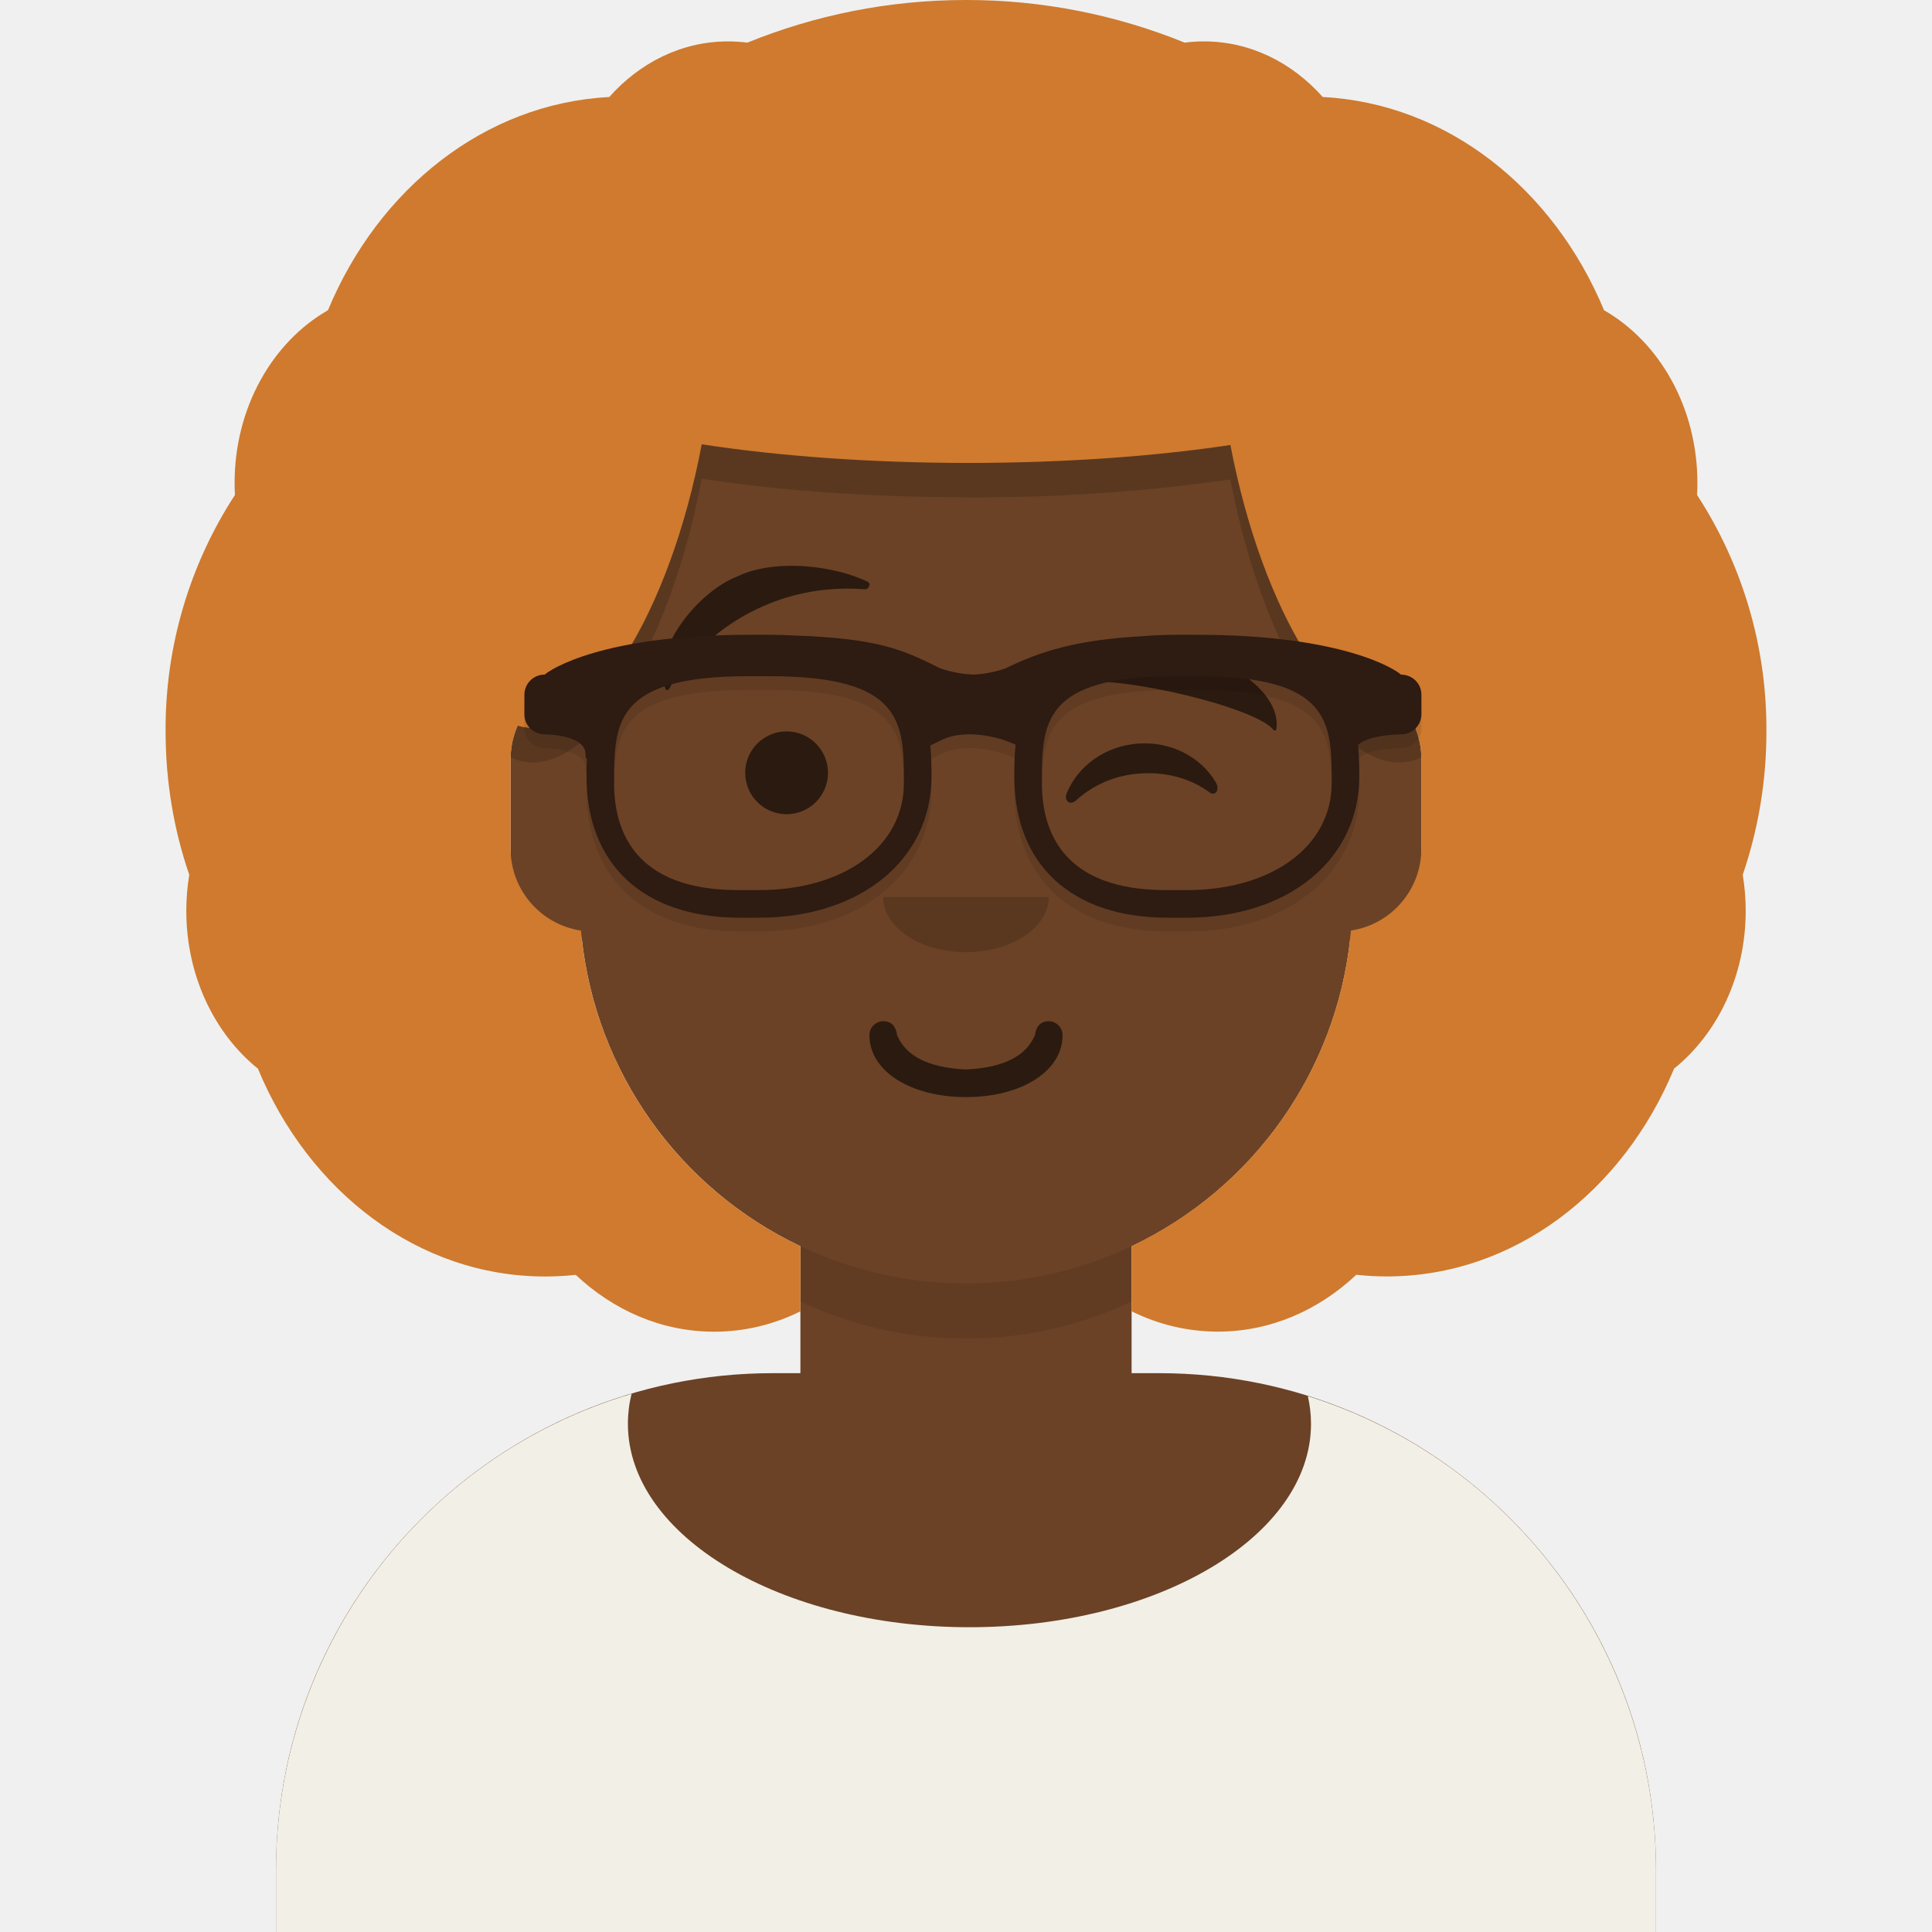
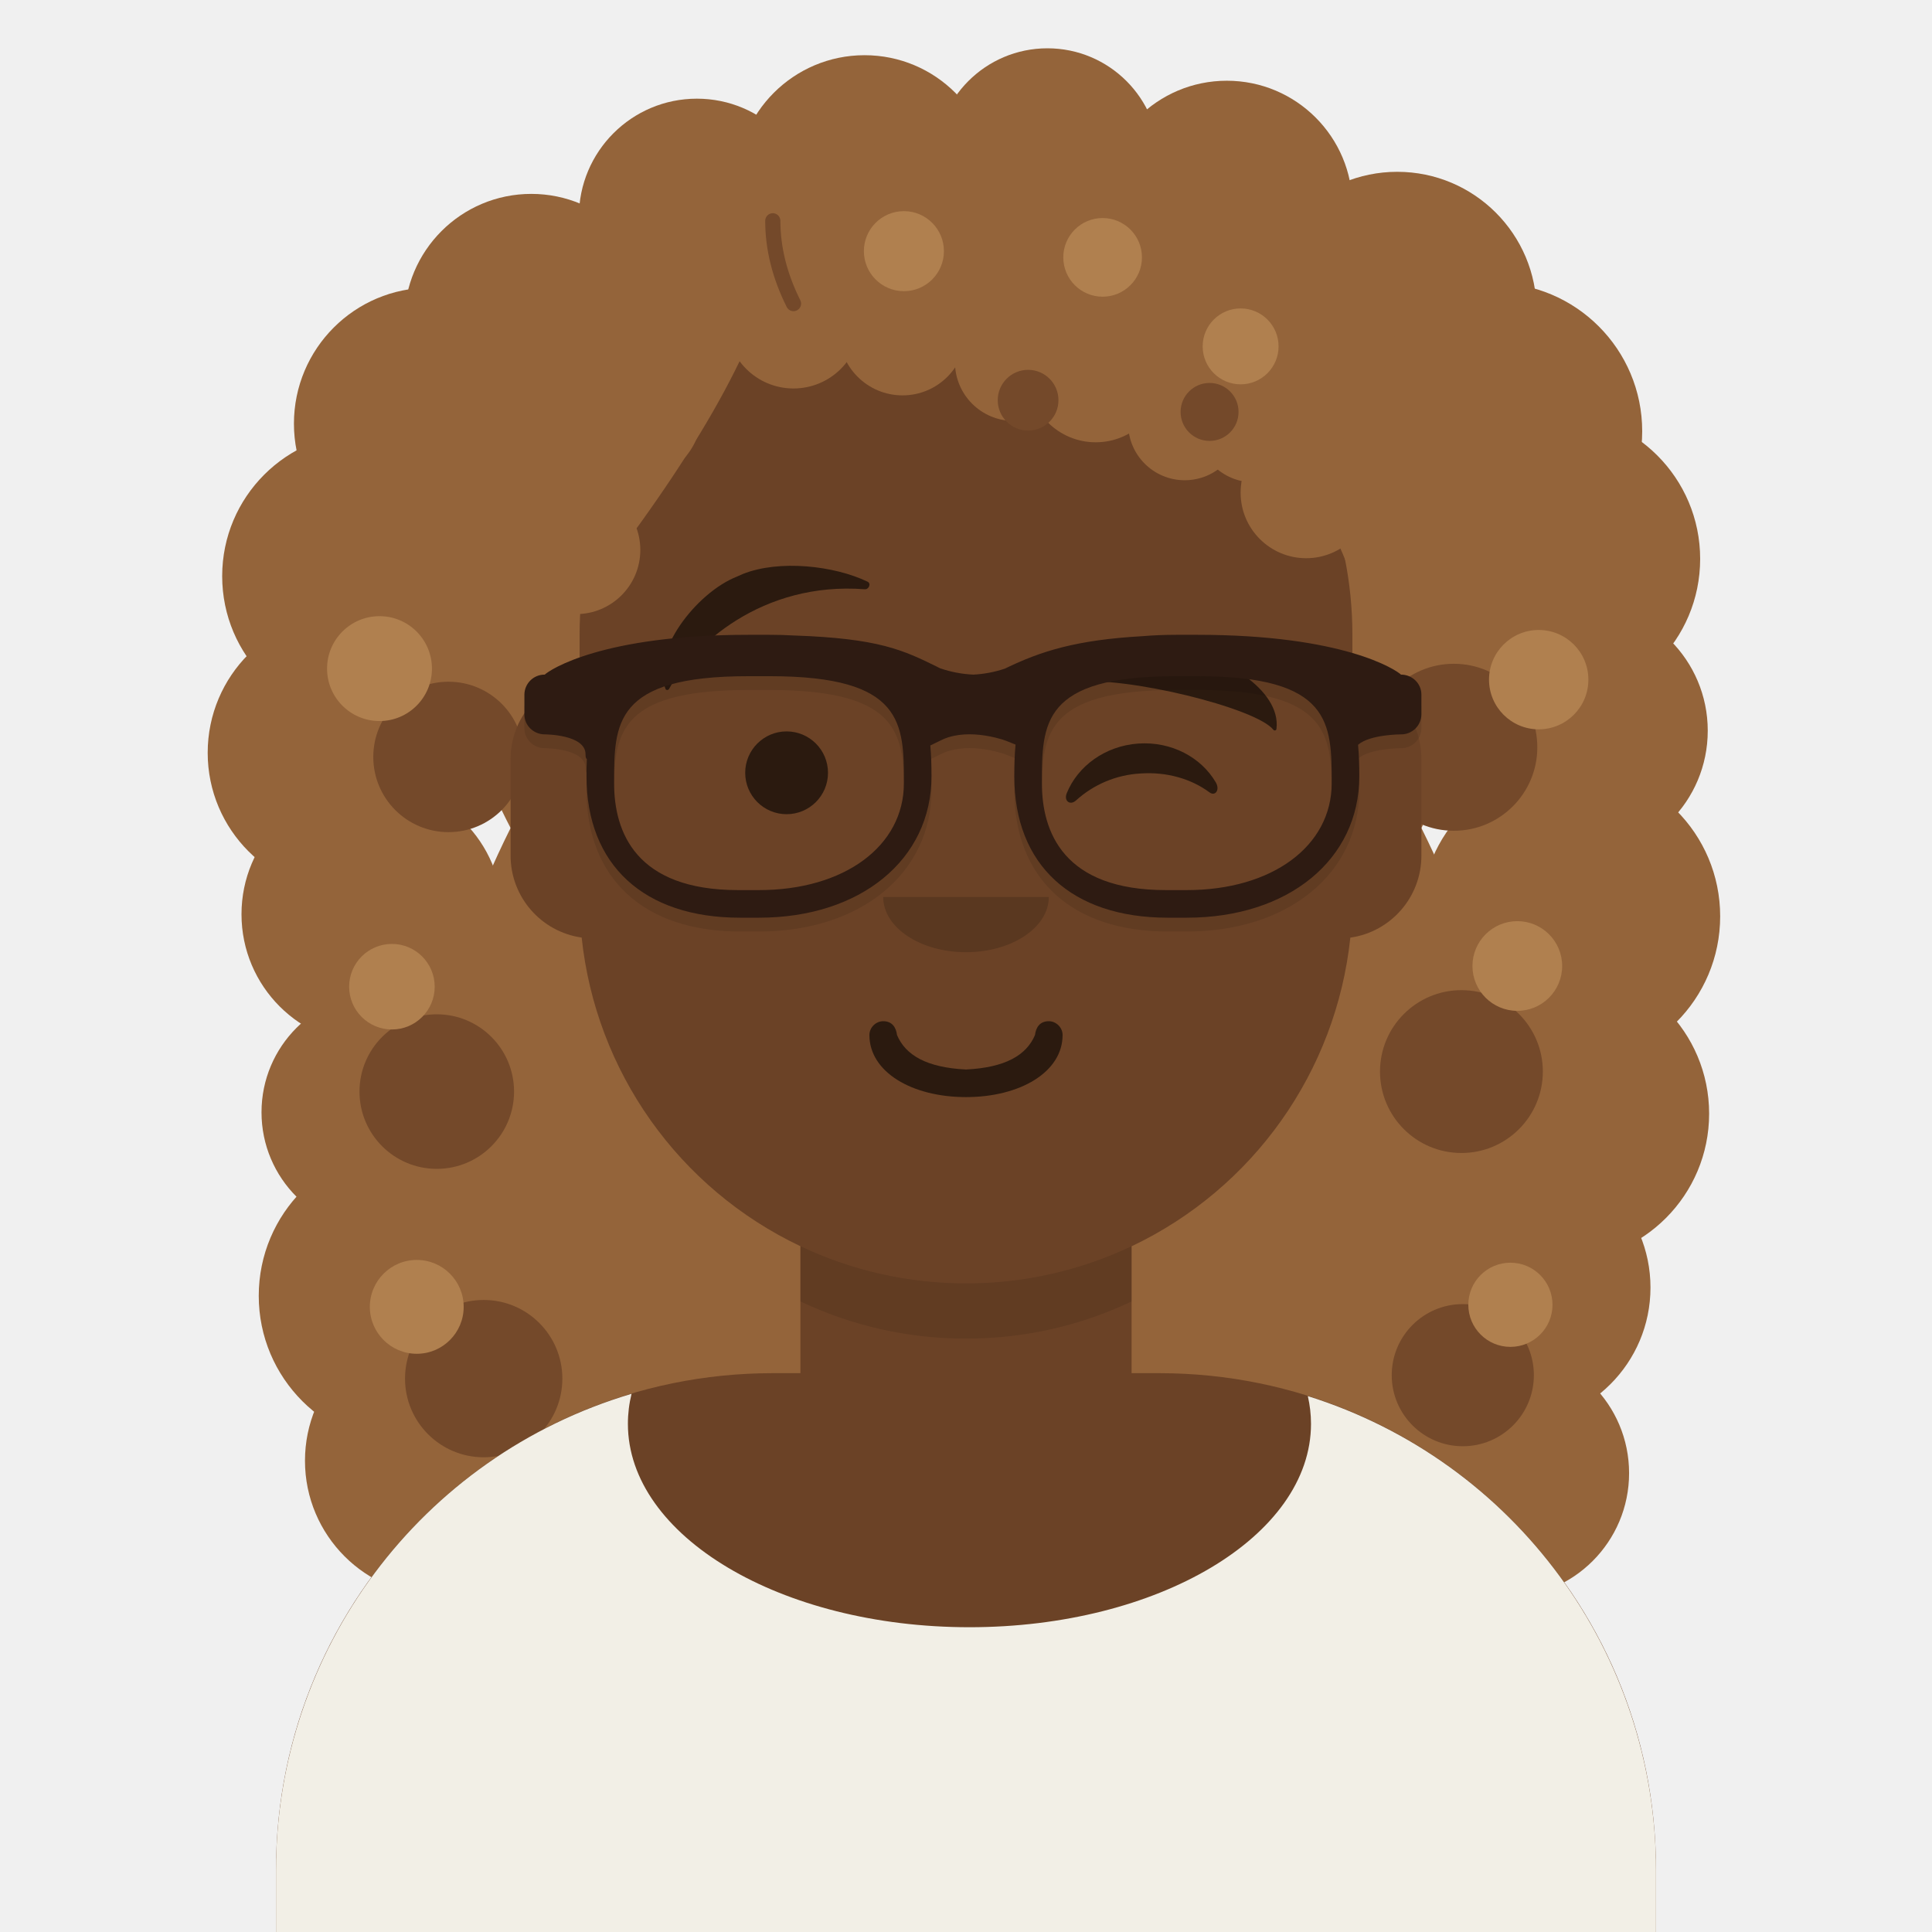
<svg xmlns="http://www.w3.org/2000/svg" viewBox="0 0 280 280" fill="none" shape-rendering="auto" width="280" height="280">
  <mask id="viewboxMask">
    <rect width="280" height="280" rx="0" ry="0" x="0" y="0" fill="#fff" />
  </mask>
  <g mask="url(#viewboxMask)">
+     <g id="hair-back">
+       <path d="M74 120 C48 70 82 28 140 28 C198 28 232 70 206 120 C226 160 224 205 210 232 L70 232 C56 205 54 160 74 120Z" fill="#94643a" />
+       <circle cx="77.0" cy="46.5" r="18.4" fill="#94643a" />
+       <circle cx="62.3" cy="61.4" r="19.7" fill="#94643a" />
+       <circle cx="53.0" cy="83.5" r="20.8" fill="#94643a" />
+       <circle cx="50.3" cy="109.1" r="20.2" fill="#94643a" />
+       <circle cx="53.9" cy="132.5" r="18.9" fill="#94643a" />
+       <circle cx="55.2" cy="161.2" r="17.3" fill="#94643a" />
+       <circle cx="59.1" cy="187.8" r="21.6" fill="#94643a" />
+       <circle cx="63.8" cy="211.7" r="19.6" fill="#94643a" />
+       <circle cx="202.5" cy="45.1" r="20.2" fill="#94643a" />
+       <circle cx="216.5" cy="62.5" r="21.5" fill="#94643a" />
+       <circle cx="225.2" cy="81.0" r="21.2" fill="#94643a" />
+       <circle cx="229.0" cy="105.9" r="18.5" fill="#94643a" />
+       <circle cx="227.6" cy="132.8" r="21.7" fill="#94643a" />
+       <circle cx="226.3" cy="161.4" r="21.4" fill="#94643a" />
+       <circle cx="219.4" cy="186.6" r="19.8" fill="#94643a" />
+       <circle cx="218.1" cy="213.5" r="18.0" fill="#94643a" />
+       <circle cx="101.0" cy="31.4" r="17.1" fill="#94643a" />
+       <circle cx="125.3" cy="26.6" r="18.6" fill="#94643a" />
+       <circle cx="151.8" cy="23.2" r="16.2" fill="#94643a" />
+       <circle cx="177.8" cy="29.9" r="18.2" fill="#94643a" />
+       <circle cx="65.0" cy="109.7" r="10.9" fill="#74492a" />
+       <circle cx="63.3" cy="158.2" r="11.2" fill="#74492a" />
+       <circle cx="70.1" cy="199.8" r="11.4" fill="#74492a" />
+       <circle cx="210.7" cy="108.3" r="12.1" fill="#74492a" />
+       <circle cx="211.8" cy="155.3" r="11.8" fill="#74492a" />
+       <circle cx="212.0" cy="199.3" r="10.3" fill="#74492a" />
+       <circle cx="55.0" cy="96.9" r="7.6" fill="#b0804f" />
+       <circle cx="56.8" cy="143.0" r="6.2" fill="#b0804f" />
+       <circle cx="60.4" cy="189.4" r="6.8" fill="#b0804f" />
+       <circle cx="223.0" cy="98.5" r="7.2" fill="#b0804f" />
+       <circle cx="219.9" cy="140.0" r="6.5" fill="#b0804f" />
+       <circle cx="218.9" cy="189.1" r="6.1" fill="#b0804f" />
+     </g>
    <g transform="translate(8)">
      <path d="M132 36a56 56 0 0 0-56 56v6.17A12 12 0 0 0 66 110v14a12 12 0 0 0 10.3 11.88 56.04 56.04 0 0 0 31.7 44.73v18.4h-4a72 72 0 0 0-72 72v9h200v-9a72 72 0 0 0-72-72h-4v-18.39a56.04 56.04 0 0 0 31.7-44.73A12 12 0 0 0 198 124v-14a12 12 0 0 0-10-11.83V92a56 56 0 0 0-56-56Z" fill="#6b4226" />
      <path d="M108 180.61v8a55.79 55.79 0 0 0 24 5.39c8.59 0 16.73-1.93 24-5.39v-8a55.79 55.79 0 0 1-24 5.39 55.79 55.79 0 0 1-24-5.39Z" fill="#000" fill-opacity=".1" />
      <g transform="translate(0 170)">
        <path d="M132.5 65.83c27.34 0 49.5-13.2 49.5-29.48 0-1.37-.16-2.7-.46-4.02A72.03 72.03 0 0 1 232 101.05V110H32v-8.95A72.03 72.03 0 0 1 83.53 32a18 18 0 0 0-.53 4.35c0 16.28 22.16 29.48 49.5 29.48Z" fill="#f2efe6" />
      </g>
      <g transform="translate(78 134)">
        <path d="M40 16c0 5.37 6.16 9 14 9s14-3.63 14-9c0-1.1-.95-2-2-2-1.3 0-1.87.9-2 2-1.24 2.94-4.32 4.72-10 5-5.68-.28-8.76-2.06-10-5-.13-1.1-.7-2-2-2-1.05 0-2 .9-2 2Z" fill="#000" fill-opacity=".6" />
      </g>
      <g transform="translate(104 122)">
        <path fill-rule="evenodd" clip-rule="evenodd" d="M16 8c0 4.42 5.37 8 12 8s12-3.58 12-8" fill="#000" fill-opacity=".16" />
      </g>
      <g transform="translate(76 90)">
        <g fill="#000" fill-opacity=".6">
          <path d="M36 22a6 6 0 1 1-12 0 6 6 0 0 1 12 0Z" />
          <path fill-rule="evenodd" clip-rule="evenodd" d="M70.6 24.96c1.59-3.92 5.55-6.86 10.37-7.2 4.8-.33 9.12 2 11.24 5.64.63 1.09-.1 2.06-.93 1.43-2.6-1.93-6.15-3-10-2.73A15.13 15.13 0 0 0 71.95 26c-.84.78-1.81.1-1.35-1.04Z" />
        </g>
      </g>
      <g transform="translate(76 82)">
        <path d="m22.77 1.58.9-.4C28.93-.91 36.88-.03 41.73 2.3c.57.27.18 1.15-.4 1.1-14.92-1.14-24.96 8.15-28.37 14.45-.1.18-.41.2-.49.03-2.3-5.32 4.45-13.98 10.3-16.3ZM87 12.07c5.75.77 14.74 5.8 13.99 11.6-.03.2-.31.26-.44.1-2.49-3.2-21.71-7.87-28.71-6.9-.64.1-1.07-.57-.63-.98 3.75-3.54 10.62-4.52 15.78-3.82Z" fill-rule="evenodd" clip-rule="evenodd" fill="#000" fill-opacity=".6" />
      </g>
-       <g transform="translate(-1)">
-         <path d="M94.7 69.39c-4.62 24.47-16 42.72-25.74 41a7.49 7.49 0 0 1-1.96-.63V89a65.93 65.93 0 0 1 28.4-54.24c.48 2.39.83 4.99 1.05 7.77a262.85 262.85 0 0 1 36.9-2.44c13.27 0 25.67.85 36.22 2.34.22-2.74.57-5.3 1.05-7.67A65.92 65.92 0 0 1 199 89v20.76c-.62.3-1.28.52-1.95.63-9.72 1.72-21.09-16.48-25.73-40.9a260.5 260.5 0 0 1-37.97 2.59c-14.3 0-27.6-1-38.65-2.7Z" fill="#000" fill-opacity=".16" />
-         <path d="M133 0c-11.21 0-21.9 2.2-31.69 6.18-.92-.12-1.86-.18-2.81-.18-6.7 0-12.77 3.07-17.2 8.06-18.04.93-33.46 13.3-40.77 30.9C32.5 49.56 27 59.04 27 70c0 .58.02 1.15.05 1.73A62.11 62.11 0 0 0 17 106c0 7.33 1.21 14.34 3.43 20.78-.28 1.69-.43 3.44-.43 5.22 0 9.45 4.1 17.81 10.38 22.88C37.74 172.68 53.6 185 72 185c1.5 0 2.98-.08 4.44-.24C81.9 189.9 88.88 193 96.5 193c4.44 0 8.67-1.05 12.5-2.95v-9.44a56.03 56.03 0 0 1-31.8-45.74A12 12 0 0 1 67 123v-13c0-1.72.36-3.36 1.02-4.84.3.1.62.18.94.23 9.73 1.72 21.12-16.53 25.74-41 11.05 1.7 24.35 2.7 38.65 2.7 14.02 0 27.06-.96 37.97-2.6 4.64 24.41 16.01 42.6 25.73 40.9.32-.06.63-.14.94-.23a11.96 11.96 0 0 1 1 4.83v13a12 12 0 0 1-10.2 11.87A56.03 56.03 0 0 1 157 180.6v9.44a28.06 28.06 0 0 0 12.5 2.95c7.62 0 14.61-3.1 20.06-8.24 1.46.16 2.94.24 4.44.24 18.39 0 34.26-12.32 41.62-30.12C241.9 149.81 246 141.45 246 132c0-1.78-.15-3.53-.43-5.22A63.91 63.91 0 0 0 249 106a62.11 62.11 0 0 0-10.05-34.27c.04-.58.05-1.15.05-1.73 0-10.96-5.5-20.44-13.53-25.04-7.31-17.6-22.73-29.97-40.77-30.9C180.27 9.07 174.2 6 167.5 6c-.95 0-1.89.06-2.81.18A83.76 83.76 0 0 0 133 0Z" fill="#cf7a2e" />
-       </g>
+       <g transform="translate(-1)" />
      <g transform="translate(49 72)" />
      <g transform="translate(62 42)">
        <g fill-rule="evenodd" clip-rule="evenodd">
          <path d="M38.5 52c-21.3 0-28.85 5.1-29.55 5.77A2.92 2.92 0 0 0 6 60.66v2.88c0 1.6 1.32 2.89 2.95 2.89 0 0 5.91 0 5.91 2.88 0 .44.07.65.19.68-.04.82-.05 1.66-.05 2.5C15 85.34 23.31 93 37.24 93H40c14.72 0 25-8.43 25-20.5 0-1.5-.04-3-.17-4.46l1.58-.77c.58-.29 1.21-.5 1.9-.64 1.85-.38 3.95-.22 5.99.28.73.18 1.26.35 1.5.45l1.38.55c-.14 1.5-.18 3.04-.18 4.6C77 85.34 85.31 93 99.24 93H102c14.72 0 25-8.43 25-20.5 0-1.54-.04-3.07-.18-4.56 1.74-1.51 6.22-1.51 6.22-1.51a2.92 2.92 0 0 0 2.96-2.89v-2.88c0-1.6-1.32-2.89-2.96-2.89-.69-.67-8.25-5.77-29.54-5.77H100.53c-1.8 0-3.44.07-4.97.2-9.54.54-14.68 2.15-19.92 4.7a17 17 0 0 1-4.56.87 17.01 17.01 0 0 1-4.81-.91l-.42-.2v-.01c-4.94-2.42-8.43-4.13-20.78-4.55a61.2 61.2 0 0 0-3.6-.1H38.5ZM19 73.5C19 64.84 19 58 38.39 58h3.22C61 58 61 64.84 61 73.5 61 82.63 52.36 89 40 89h-3.03C22.12 89 19 80.57 19 73.5Zm62 0c0-8.66 0-15.5 19.39-15.5h3.22C123 58 123 64.84 123 73.5c0 9.13-8.64 15.5-21 15.5h-3.03C84.12 89 81 80.57 81 73.5Z" fill="#000" fill-opacity=".1" />
          <path d="M38.5 50c-21.3 0-28.85 5.1-29.55 5.77A2.92 2.92 0 0 0 6 58.66v2.88c0 1.6 1.32 2.89 2.95 2.89 0 0 5.91 0 5.91 2.88 0 .44.07.65.19.68-.04.82-.05 1.66-.05 2.5C15 83.34 23.31 91 37.24 91H40c14.72 0 25-8.43 25-20.5 0-1.5-.04-3-.17-4.46l1.58-.77c.58-.29 1.21-.5 1.9-.64 1.85-.38 3.95-.22 5.99.28.73.18 1.26.35 1.5.45l1.38.55c-.14 1.5-.18 3.04-.18 4.6C77 83.34 85.31 91 99.24 91H102c14.72 0 25-8.43 25-20.5 0-1.54-.04-3.07-.18-4.56 1.74-1.51 6.22-1.51 6.22-1.51a2.92 2.92 0 0 0 2.96-2.89v-2.88c0-1.6-1.32-2.89-2.96-2.89-.69-.67-8.25-5.77-29.54-5.77H100.53c-1.8 0-3.44.07-4.97.2-9.54.54-14.68 2.15-19.92 4.7a17 17 0 0 1-4.56.87 17.01 17.01 0 0 1-4.81-.91l-.42-.2v-.01c-4.94-2.42-8.43-4.13-20.78-4.55a61.2 61.2 0 0 0-3.6-.1H38.5ZM19 71.5C19 62.84 19 56 38.39 56h3.22C61 56 61 62.84 61 71.5 61 80.63 52.36 87 40 87h-3.03C22.12 87 19 78.57 19 71.5Zm62 0c0-8.66 0-15.5 19.39-15.5h3.22C123 56 123 62.84 123 71.5c0 9.13-8.64 15.5-21 15.5h-3.03C84.12 87 81 78.57 81 71.5Z" fill="#2e1b12" />
        </g>
      </g>
    </g>
+     <g id="hair-front">
+       <path d="M82 90 C74 58 98 34 140 34 C182 34 206 58 198 90 C194 76 188 66 178 60 C152 56 130 48 112 40 C108 54 98 70 82 90Z" fill="#94643a" />
+       <circle cx="115.0" cy="46.6" r="9.7" fill="#94643a" />
+       <circle cx="130.8" cy="48.1" r="9.2" fill="#94643a" />
+       <circle cx="146.9" cy="52.5" r="8.5" fill="#94643a" />
+       <circle cx="158.8" cy="54.3" r="9.8" fill="#94643a" />
+       <circle cx="171.7" cy="61.4" r="8.2" fill="#94643a" />
+       <circle cx="181.7" cy="61.6" r="8.3" fill="#94643a" />
+       <circle cx="189.3" cy="71.4" r="9.5" fill="#94643a" />
+       <circle cx="99.0" cy="46.1" r="9.6" fill="#94643a" />
+       <circle cx="91.8" cy="59.8" r="9.9" fill="#94643a" />
+       <circle cx="87.5" cy="65.7" r="8.2" fill="#94643a" />
+       <circle cx="83.5" cy="79.7" r="9.3" fill="#94643a" />
+       <circle cx="119.0" cy="33.3" r="14.5" fill="#94643a" />
+       <circle cx="148.8" cy="30.6" r="14.5" fill="#94643a" />
+       <circle cx="168.7" cy="34.0" r="14.5" fill="#94643a" />
+       <circle cx="187.9" cy="46.9" r="14.3" fill="#94643a" />
+       <circle cx="101.8" cy="33.7" r="14.1" fill="#94643a" />
+       <circle cx="88.3" cy="51.3" r="12.3" fill="#94643a" />
+       <circle cx="131.0" cy="36.4" r="5.8" fill="#b0804f" />
+       <circle cx="159.8" cy="37.3" r="5.7" fill="#b0804f" />
+       <circle cx="179.8" cy="50.2" r="5.5" fill="#b0804f" />
+       <circle cx="149.0" cy="58.0" r="4.4" fill="#74492a" />
+       <circle cx="175.3" cy="59.7" r="4.2" fill="#74492a" />
+       <path d="M112 32 C112 36 113 40 115 44" stroke="#74492a" stroke-width="2.2" stroke-linecap="round" />
+     </g>
  </g>
</svg>
